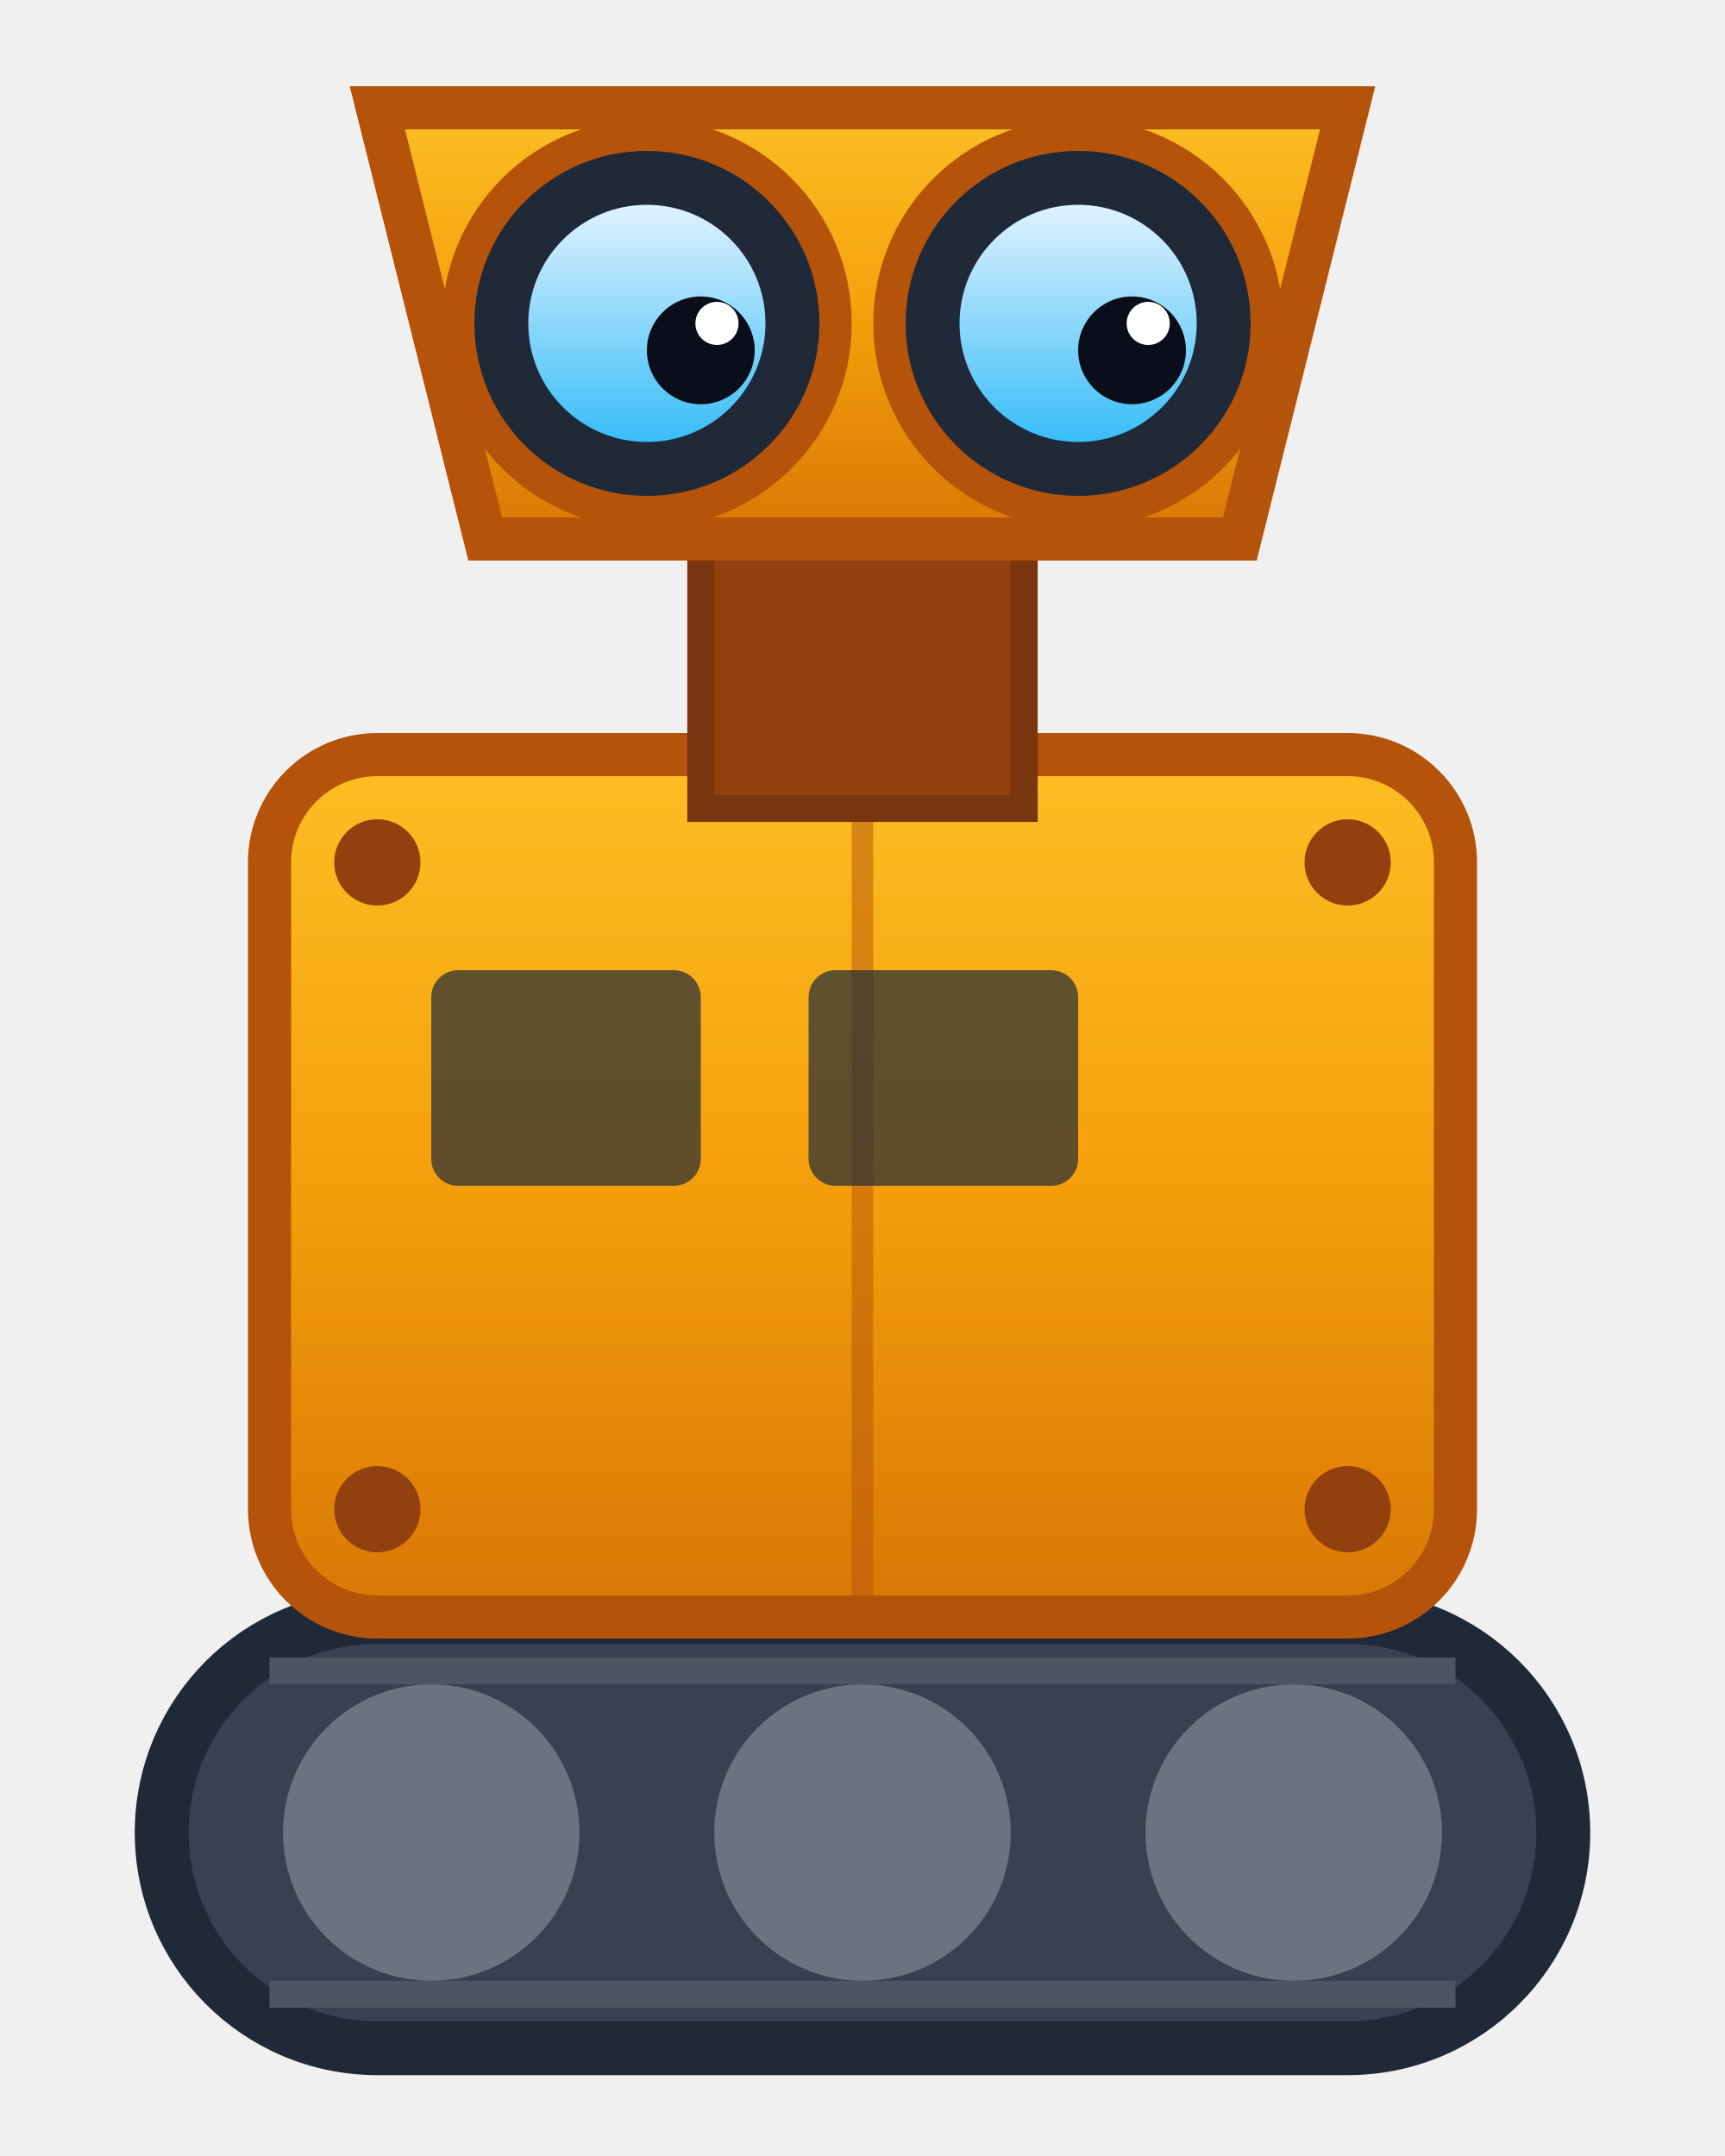
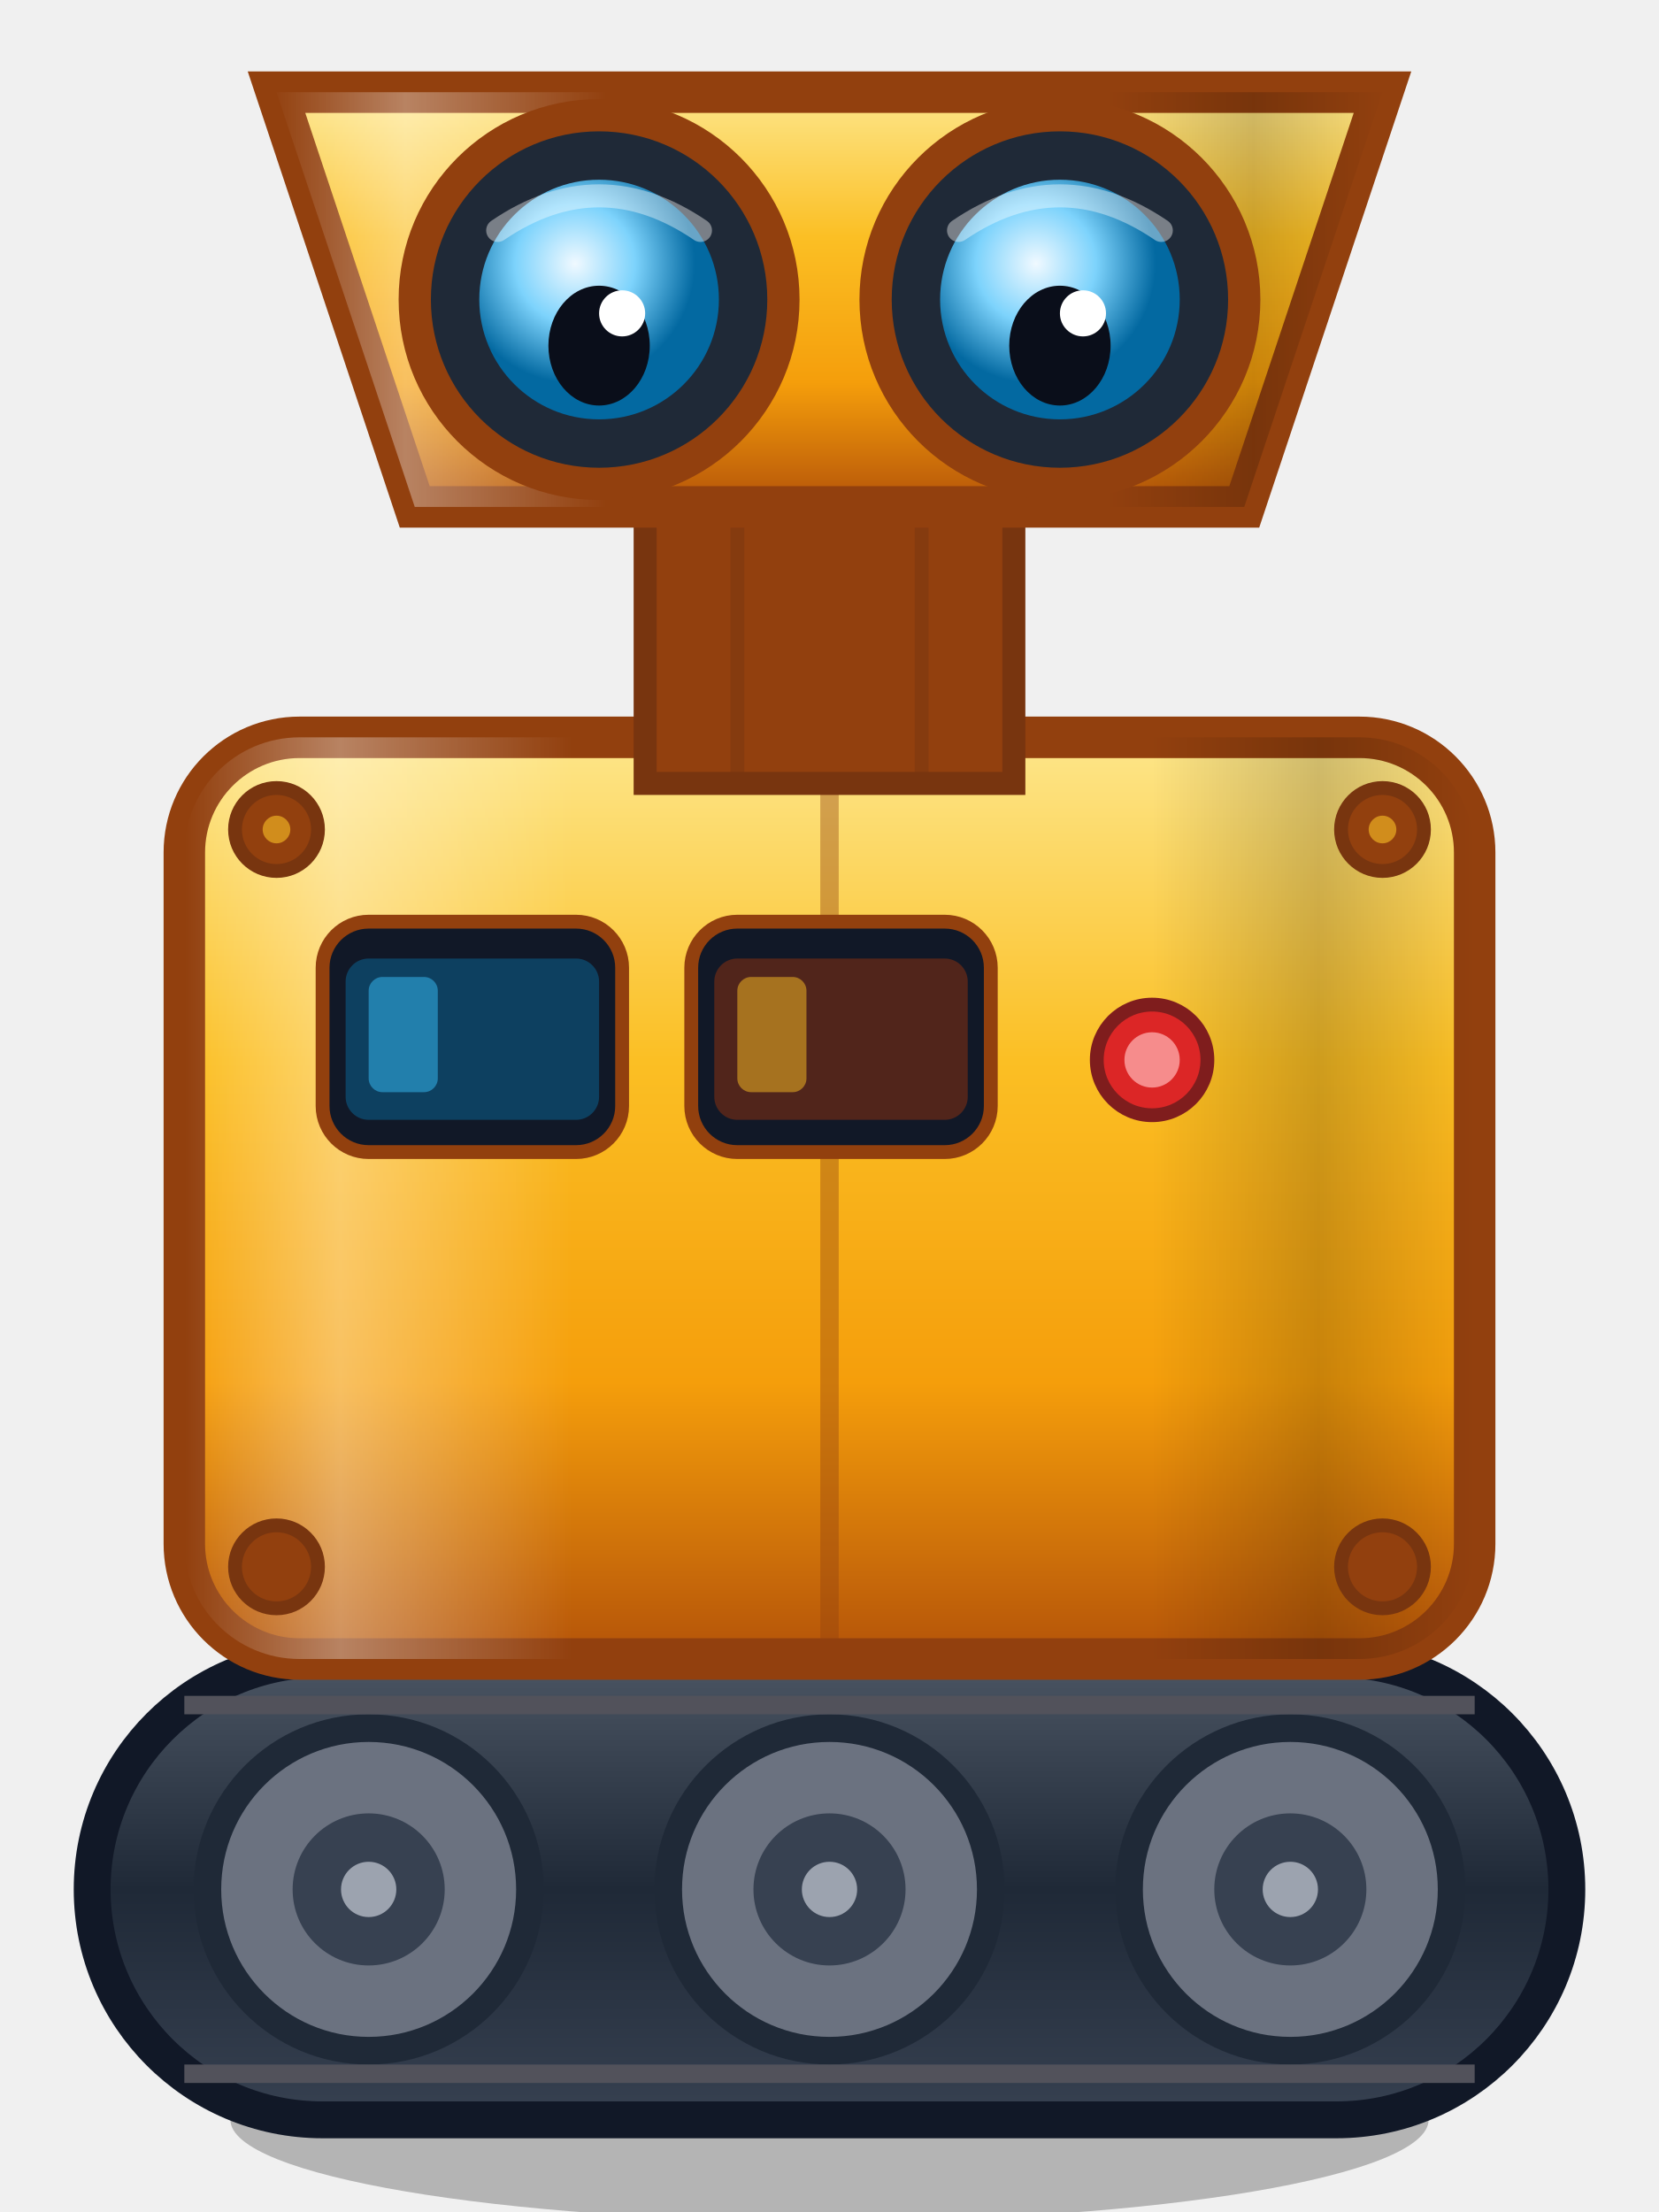
- <svg xmlns="http://www.w3.org/2000/svg" width="32" height="40" viewBox="0 0 32 40">
+ <svg xmlns="http://www.w3.org/2000/svg" width="36" height="48" viewBox="0 0 36 48">
  <defs>
-     <linearGradient id="walle-body" x1="0" y1="0" x2="0" y2="1">
-       <stop offset="0" stop-color="#fbbf24" />
-       <stop offset="0.5" stop-color="#f59e0b" />
-       <stop offset="1" stop-color="#d97706" />
+     <linearGradient id="wBody" x1="0" y1="0" x2="0" y2="1">
+       <stop offset="0" stop-color="#fde68a" />
+       <stop offset="0.35" stop-color="#fbbf24" />
+       <stop offset="0.7" stop-color="#f59e0b" />
+       <stop offset="1" stop-color="#b45309" />
    </linearGradient>
-     <linearGradient id="walle-eye" x1="0" y1="0" x2="0" y2="1">
-       <stop offset="0" stop-color="#e0f2fe" />
-       <stop offset="1" stop-color="#38bdf8" />
+     <linearGradient id="wBodyShine" x1="0" y1="0" x2="1" y2="0">
+       <stop offset="0" stop-color="#fff" stop-opacity="0" />
+       <stop offset="0.12" stop-color="#fff" stop-opacity="0.35" />
+       <stop offset="0.3" stop-color="#fff" stop-opacity="0" />
+       <stop offset="0.75" stop-color="#000" stop-opacity="0" />
+       <stop offset="0.88" stop-color="#000" stop-opacity="0.18" />
+       <stop offset="1" stop-color="#000" stop-opacity="0" />
+     </linearGradient>
+     <radialGradient id="wEye" cx="0.4" cy="0.35">
+       <stop offset="0" stop-color="#f0f9ff" />
+       <stop offset="0.5" stop-color="#7dd3fc" />
+       <stop offset="1" stop-color="#0369a1" />
+     </radialGradient>
+     <linearGradient id="wTread" x1="0" y1="0" x2="0" y2="1">
+       <stop offset="0" stop-color="#4b5563" />
+       <stop offset="0.5" stop-color="#1f2937" />
+       <stop offset="1" stop-color="#374151" />
    </linearGradient>
  </defs>
-   <rect x="3" y="30" width="26" height="8" rx="4" fill="#374151" stroke="#1f2937" stroke-width="1" />
-   <circle cx="8" cy="34" r="3" fill="#6b7280" stroke="#374151" stroke-width="0.5" />
-   <circle cx="16" cy="34" r="3" fill="#6b7280" stroke="#374151" stroke-width="0.5" />
-   <circle cx="24" cy="34" r="3" fill="#6b7280" stroke="#374151" stroke-width="0.5" />
-   <line x1="5" y1="31" x2="27" y2="31" stroke="#4b5563" stroke-width="0.5" />
-   <line x1="5" y1="37" x2="27" y2="37" stroke="#4b5563" stroke-width="0.5" />
-   <rect x="5" y="14" width="22" height="16" rx="2" fill="url(#walle-body)" stroke="#b45309" stroke-width="0.8" />
-   <line x1="16" y1="14" x2="16" y2="30" stroke="#b45309" stroke-width="0.4" opacity="0.5" />
-   <rect x="8" y="18" width="5" height="4" rx="0.5" fill="#1f2937" opacity="0.7" />
-   <rect x="15" y="18" width="5" height="4" rx="0.5" fill="#1f2937" opacity="0.7" />
-   <circle cx="7" cy="16" r="0.8" fill="#92400e" />
-   <circle cx="25" cy="16" r="0.8" fill="#92400e" />
-   <circle cx="7" cy="28" r="0.8" fill="#92400e" />
-   <circle cx="25" cy="28" r="0.8" fill="#92400e" />
-   <rect x="13" y="10" width="6" height="5" fill="#92400e" stroke="#78350f" stroke-width="0.5" />
-   <path d="M7,2 L25,2 L23,10 L9,10 Z" fill="url(#walle-body)" stroke="#b45309" stroke-width="0.8" />
-   <circle cx="12" cy="6" r="3.5" fill="#1f2937" stroke="#b45309" stroke-width="0.6" />
-   <circle cx="20" cy="6" r="3.5" fill="#1f2937" stroke="#b45309" stroke-width="0.6" />
-   <circle cx="12" cy="6" r="2.2" fill="url(#walle-eye)" />
-   <circle cx="20" cy="6" r="2.2" fill="url(#walle-eye)" />
-   <circle cx="13" cy="6.5" r="1" fill="#0a0e1a" />
-   <circle cx="21" cy="6.5" r="1" fill="#0a0e1a" />
-   <circle cx="13.3" cy="6" r="0.4" fill="#fff" />
-   <circle cx="21.3" cy="6" r="0.4" fill="#fff" />
+   <ellipse cx="18" cy="46" rx="13" ry="2.2" fill="#000" opacity="0.25" />
+   <rect x="2" y="36" width="32" height="10" rx="5" fill="url(#wTread)" stroke="#111827" stroke-width="0.8" />
+   <circle cx="8" cy="41" r="3.5" fill="#6b7280" stroke="#1f2937" stroke-width="0.6" />
+   <circle cx="8" cy="41" r="1.8" fill="#374151" stroke="#6b7280" stroke-width="0.3" />
+   <circle cx="8" cy="41" r="0.6" fill="#9ca3af" />
+   <circle cx="18" cy="41" r="3.5" fill="#6b7280" stroke="#1f2937" stroke-width="0.6" />
+   <circle cx="18" cy="41" r="1.8" fill="#374151" stroke="#6b7280" stroke-width="0.3" />
+   <circle cx="18" cy="41" r="0.6" fill="#9ca3af" />
+   <circle cx="28" cy="41" r="3.5" fill="#6b7280" stroke="#1f2937" stroke-width="0.6" />
+   <circle cx="28" cy="41" r="1.8" fill="#374151" stroke="#6b7280" stroke-width="0.3" />
+   <circle cx="28" cy="41" r="0.6" fill="#9ca3af" />
+   <line x1="4" y1="37" x2="32" y2="37" stroke="#52525b" stroke-width="0.4" />
+   <line x1="4" y1="45" x2="32" y2="45" stroke="#52525b" stroke-width="0.4" />
+   <rect x="4" y="16" width="28" height="20" rx="2.5" fill="url(#wBody)" stroke="#92400e" stroke-width="0.9" />
+   <rect x="4" y="16" width="28" height="20" rx="2.5" fill="url(#wBodyShine)" />
+   <line x1="18" y1="16" x2="18" y2="36" stroke="#92400e" stroke-width="0.4" opacity="0.4" />
+   <rect x="7" y="20" width="6.5" height="5" rx="1" fill="#111827" stroke="#92400e" stroke-width="0.3" />
+   <rect x="7.5" y="20.8" width="5.5" height="3.5" rx="0.5" fill="#0c4a6e" opacity="0.8" />
+   <rect x="8" y="21.2" width="1.5" height="2.5" rx="0.3" fill="#38bdf8" opacity="0.5" />
+   <rect x="15" y="20" width="6.5" height="5" rx="1" fill="#111827" stroke="#92400e" stroke-width="0.3" />
+   <rect x="15.5" y="20.8" width="5.5" height="3.5" rx="0.5" fill="#7c2d12" opacity="0.6" />
+   <rect x="16" y="21.2" width="1.5" height="2.5" rx="0.3" fill="#fbbf24" opacity="0.5" />
+   <circle cx="25" cy="23" r="1.2" fill="#dc2626" stroke="#7f1d1d" stroke-width="0.3" />
+   <circle cx="25" cy="23" r="0.6" fill="#fca5a5" opacity="0.8" />
+   <circle cx="6" cy="18" r="0.9" fill="#92400e" stroke="#78350f" stroke-width="0.3" />
+   <circle cx="6" cy="18" r="0.3" fill="#fbbf24" opacity="0.6" />
+   <circle cx="30" cy="18" r="0.9" fill="#92400e" stroke="#78350f" stroke-width="0.3" />
+   <circle cx="30" cy="18" r="0.3" fill="#fbbf24" opacity="0.6" />
+   <circle cx="6" cy="34" r="0.9" fill="#92400e" stroke="#78350f" stroke-width="0.3" />
+   <circle cx="30" cy="34" r="0.9" fill="#92400e" stroke="#78350f" stroke-width="0.3" />
+   <rect x="14" y="11" width="8" height="6" fill="#92400e" stroke="#78350f" stroke-width="0.5" />
+   <line x1="16" y1="11" x2="16" y2="17" stroke="#78350f" stroke-width="0.3" opacity="0.5" />
+   <line x1="20" y1="11" x2="20" y2="17" stroke="#78350f" stroke-width="0.3" opacity="0.5" />
+   <path d="M6,2 L30,2 L27,11 L9,11 Z" fill="url(#wBody)" stroke="#92400e" stroke-width="0.9" />
+   <path d="M6,2 L30,2 L27,11 L9,11 Z" fill="url(#wBodyShine)" />
+   <circle cx="13" cy="6.5" r="4" fill="#1f2937" stroke="#92400e" stroke-width="0.7" />
+   <circle cx="23" cy="6.5" r="4" fill="#1f2937" stroke="#92400e" stroke-width="0.7" />
+   <circle cx="13" cy="6.5" r="2.6" fill="url(#wEye)" />
+   <circle cx="23" cy="6.5" r="2.6" fill="url(#wEye)" />
+   <ellipse cx="13" cy="7.5" rx="1.1" ry="1.3" fill="#0a0e1a" />
+   <ellipse cx="23" cy="7.5" rx="1.1" ry="1.3" fill="#0a0e1a" />
+   <circle cx="13.5" cy="6.8" r="0.5" fill="#fff" />
+   <circle cx="23.5" cy="6.8" r="0.5" fill="#fff" />
+   <path d="M10.8,5 Q13,3.5 15.2,5" fill="none" stroke="#fff" stroke-width="0.5" opacity="0.4" stroke-linecap="round" />
+   <path d="M20.8,5 Q23,3.5 25.2,5" fill="none" stroke="#fff" stroke-width="0.5" opacity="0.4" stroke-linecap="round" />
</svg>
